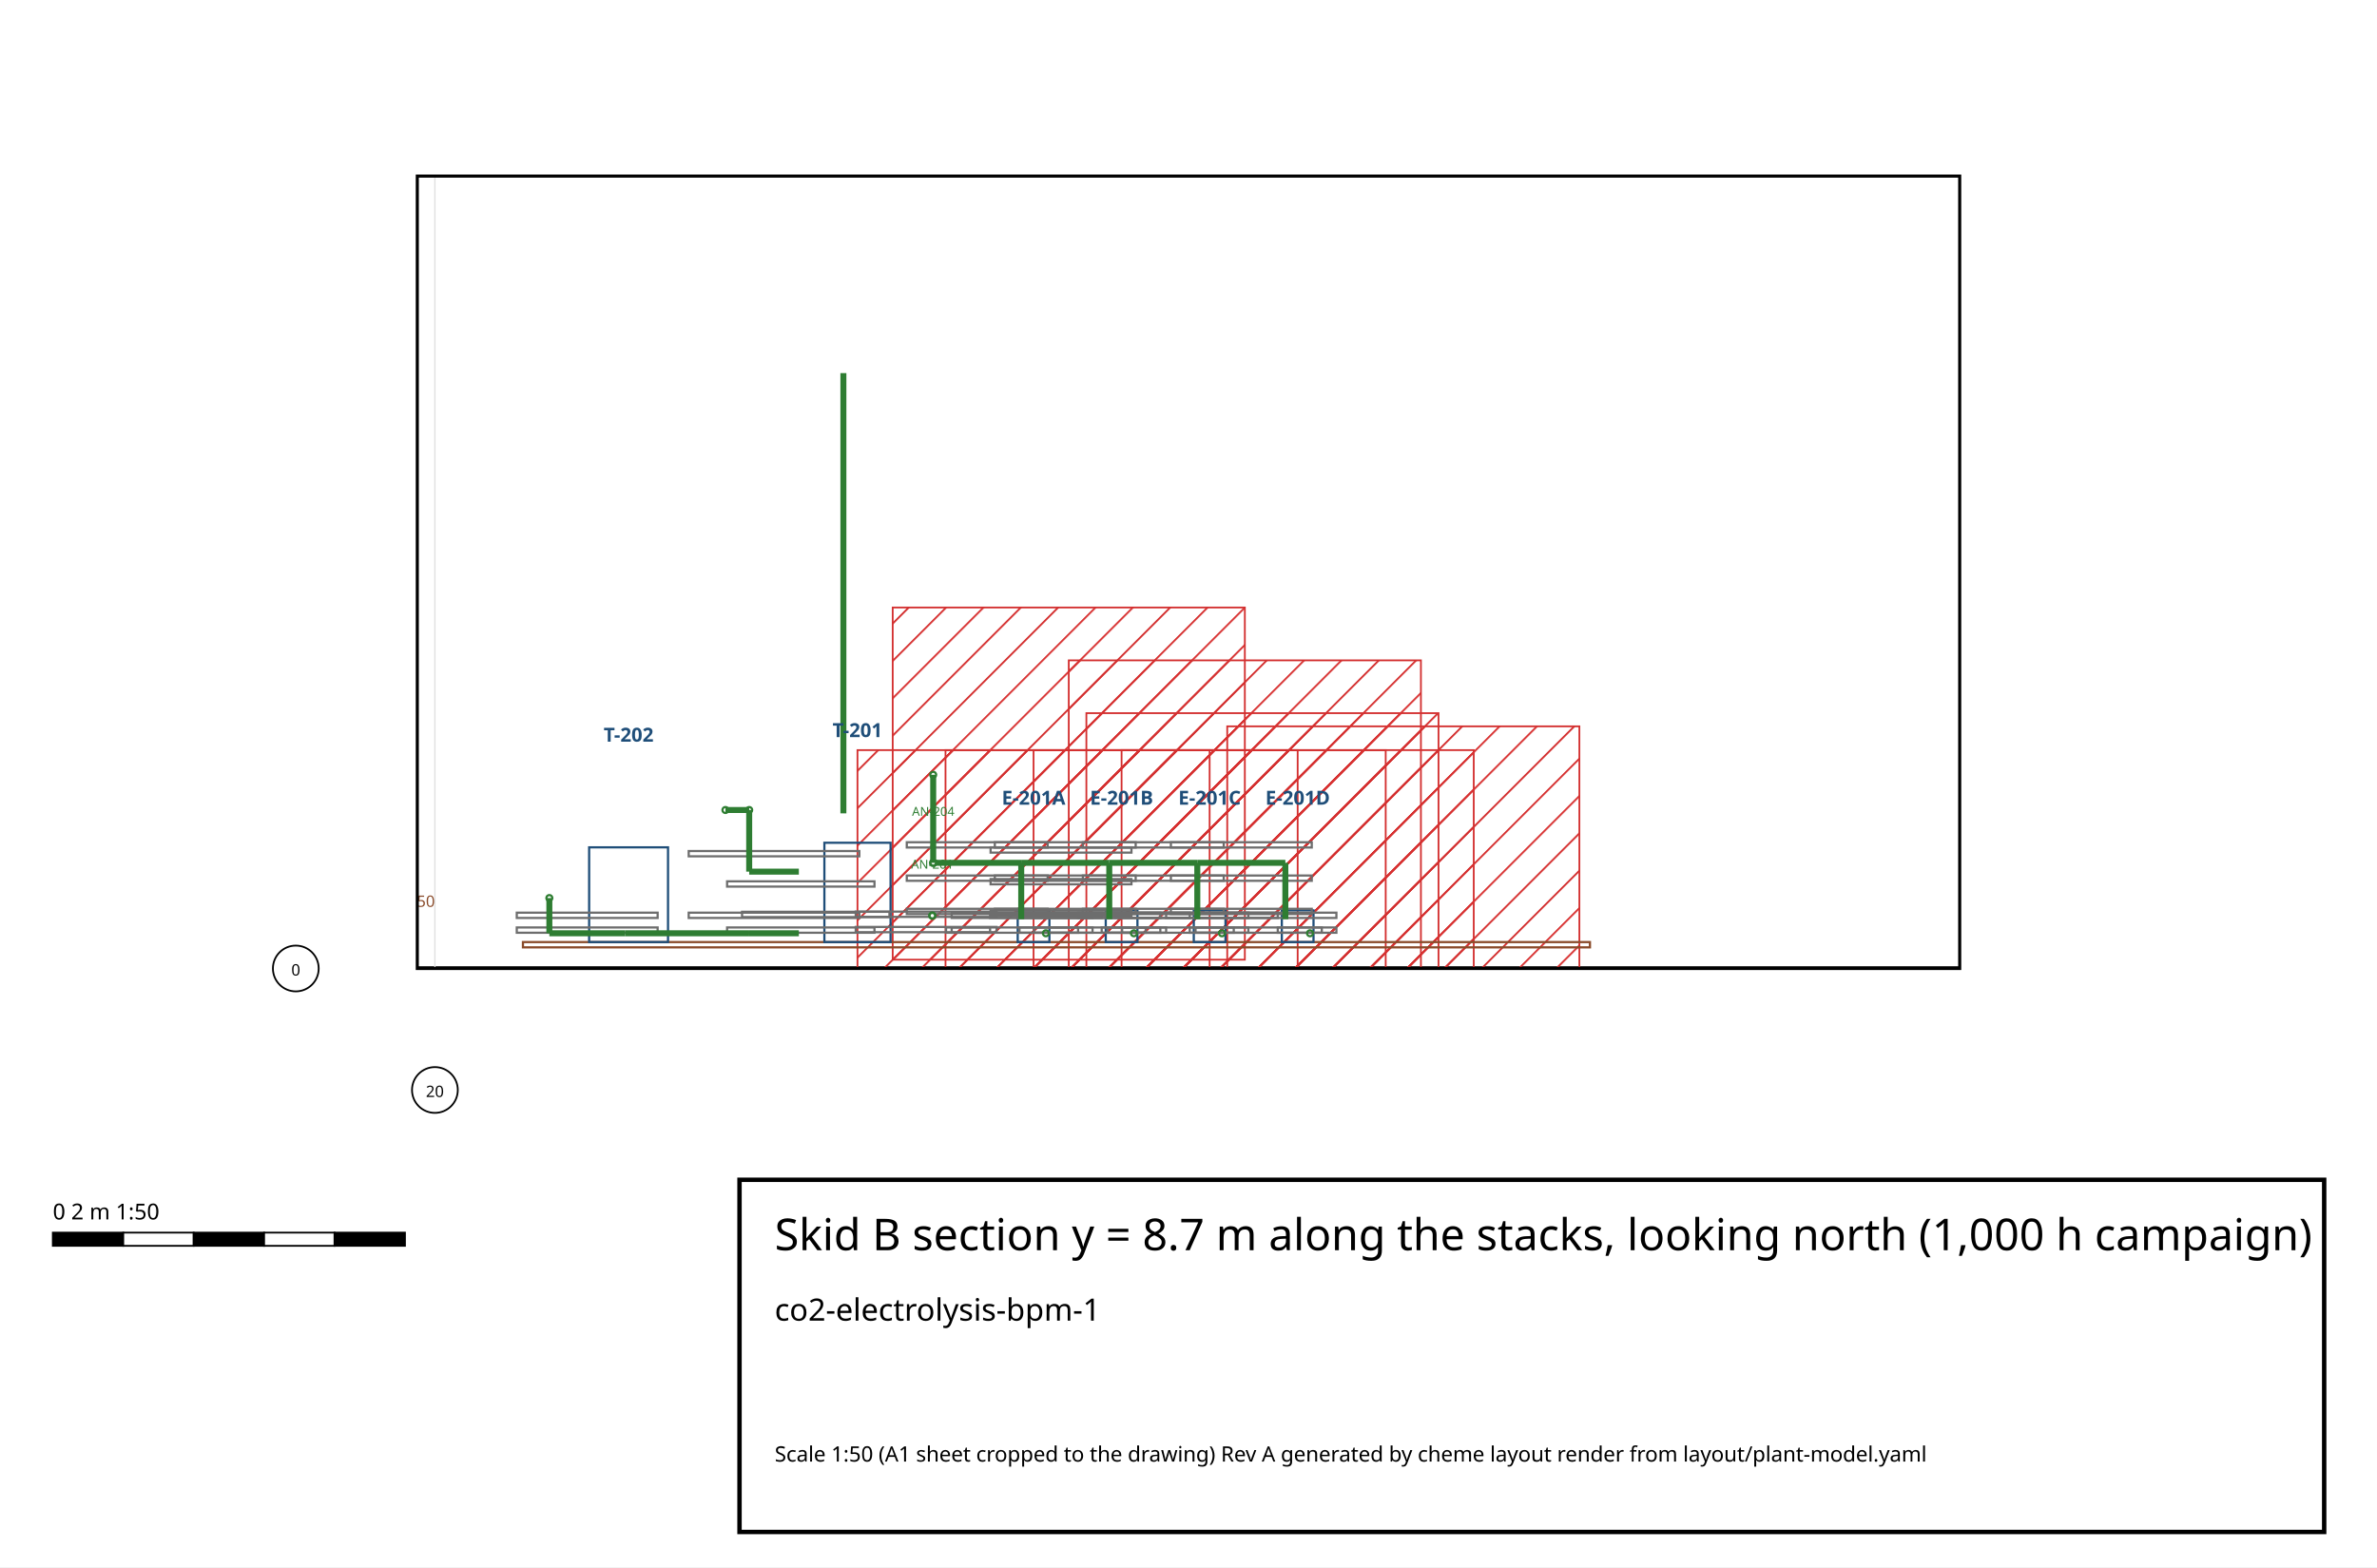
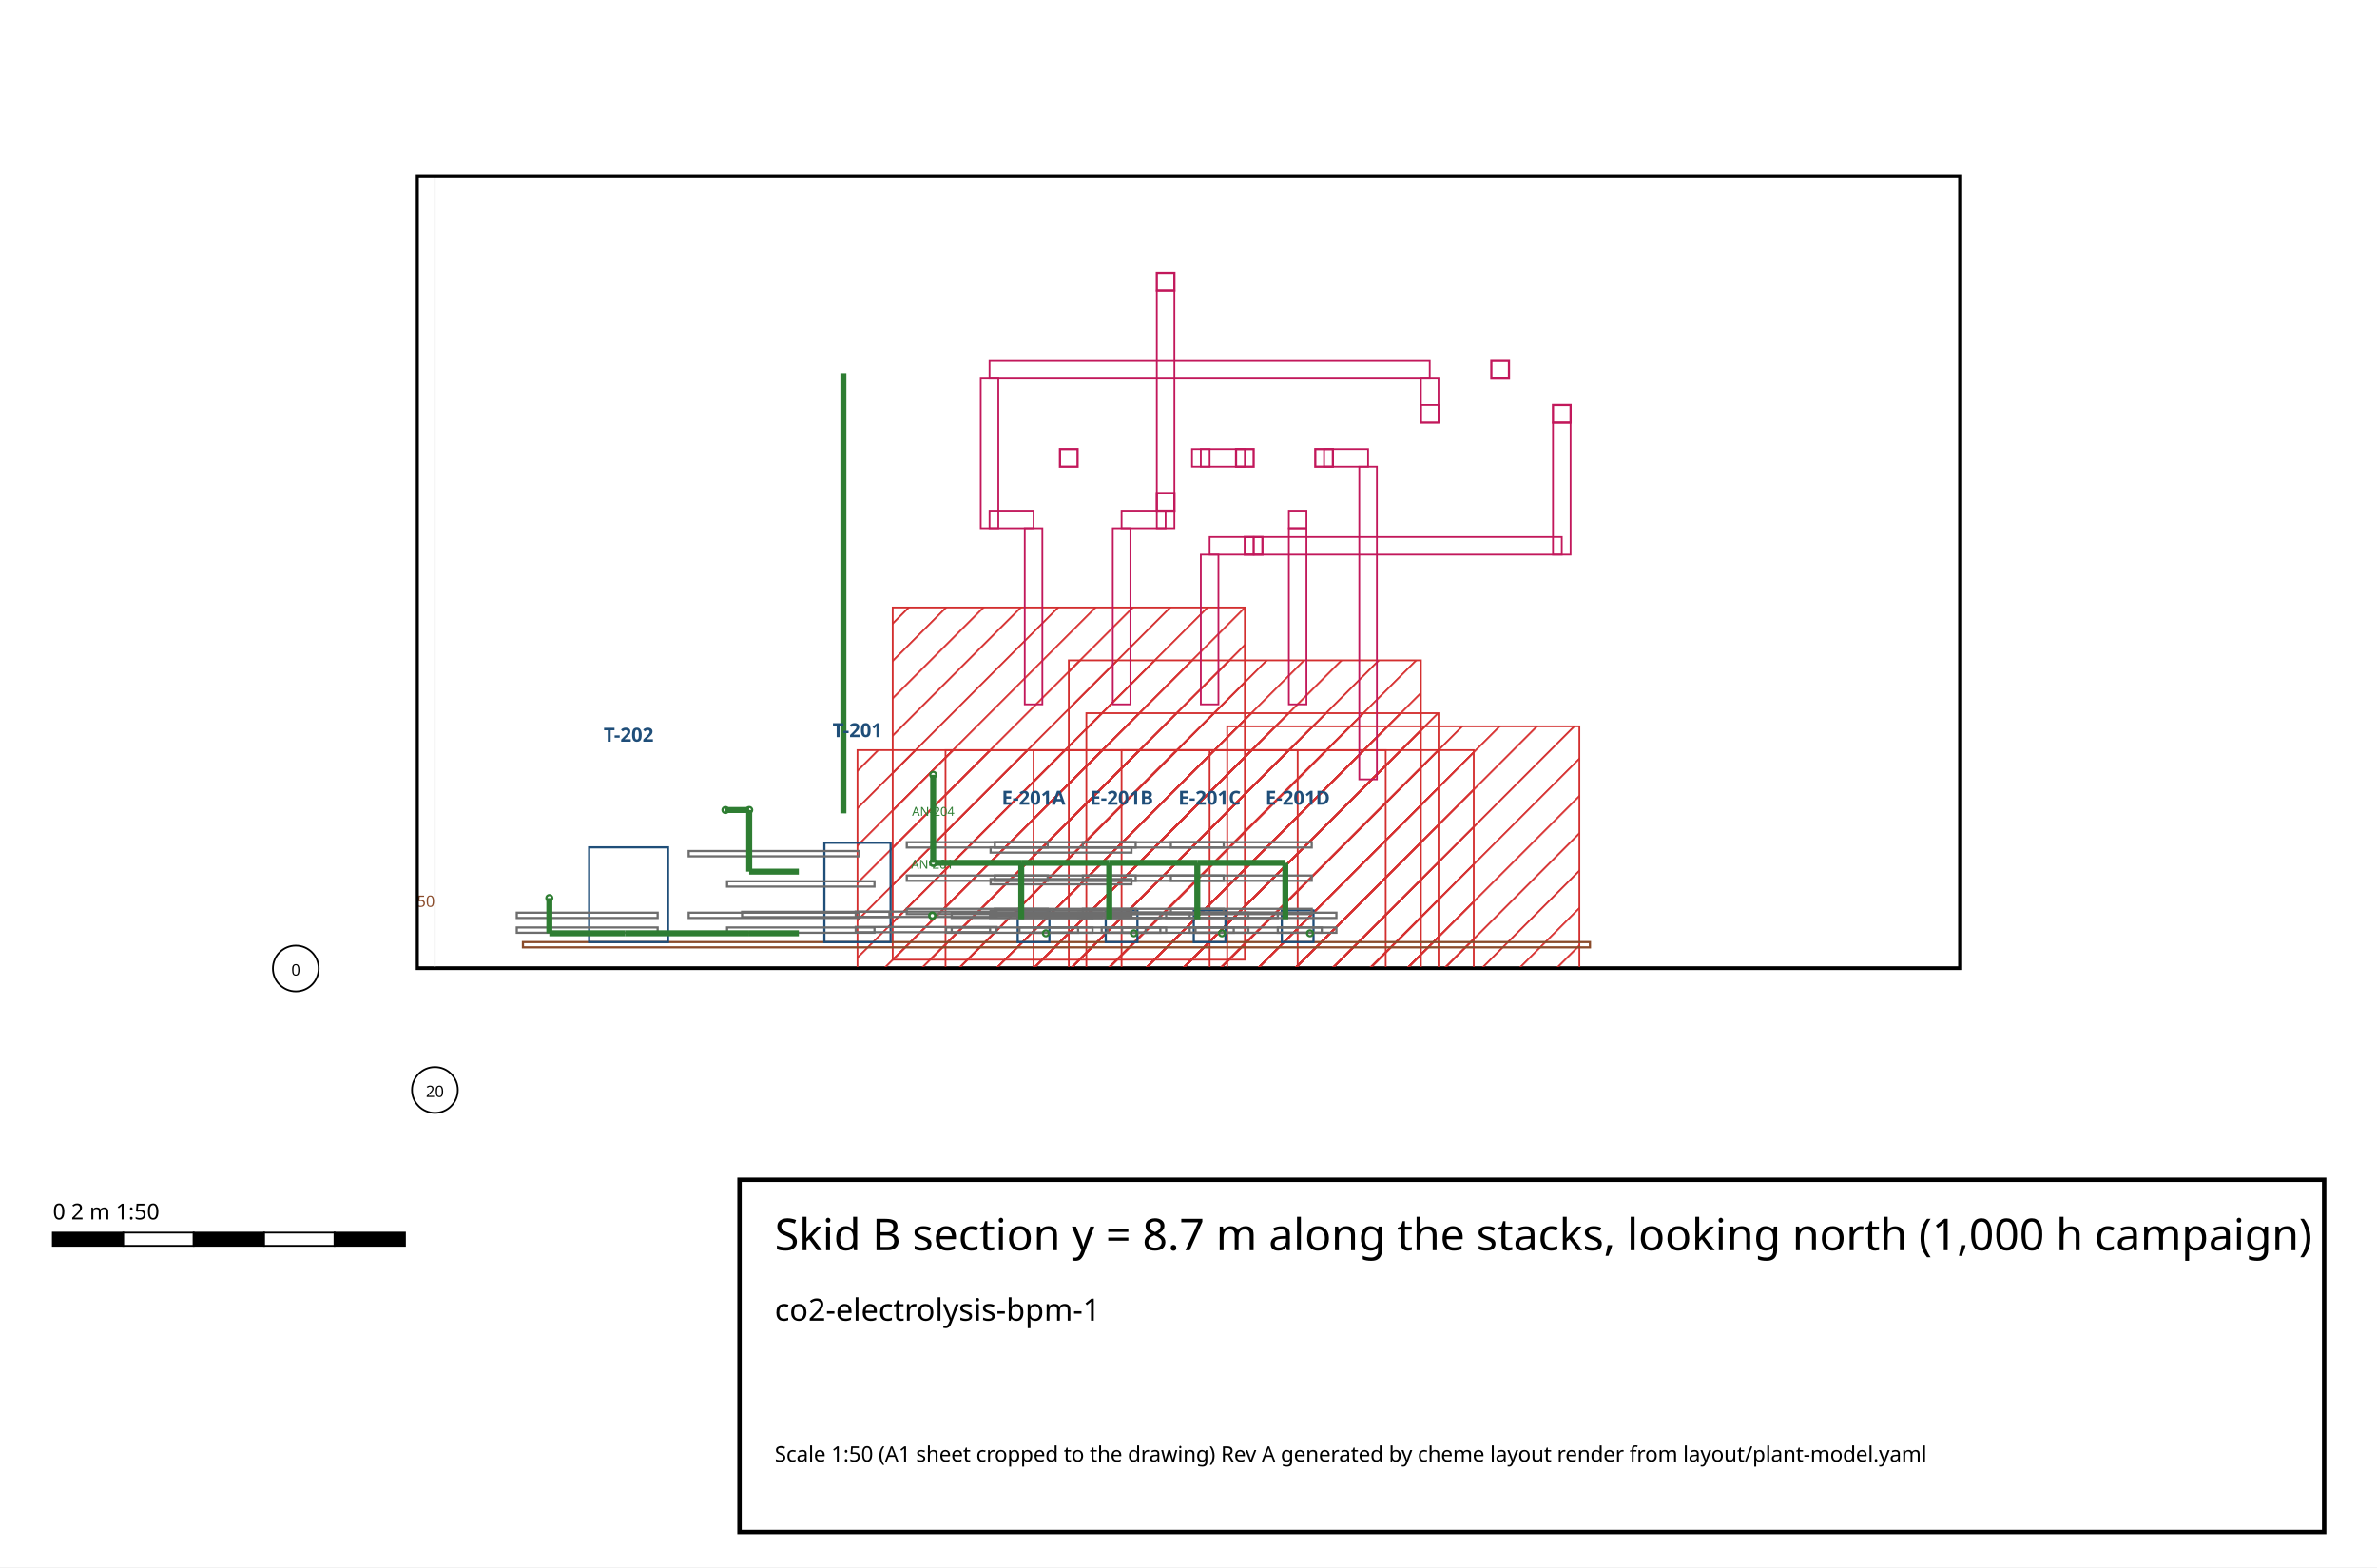
<svg xmlns="http://www.w3.org/2000/svg" width="270.00" height="178.00" viewBox="285.50 217.00 270.00 178.00">
  <defs>
    <pattern id="hatch-hazardous" width="3" height="3" patternUnits="userSpaceOnUse" patternTransform="rotate(45)">
      <line x1="0" y1="0" x2="0" y2="3" stroke="#d32f2f" stroke-width="0.4" />
    </pattern>
    <pattern id="hatch-oxygen_enriched" width="3" height="3" patternUnits="userSpaceOnUse" patternTransform="rotate(45)">
      <line x1="0" y1="0" x2="0" y2="3" stroke="#1976d2" stroke-width="0.4" />
    </pattern>
    <pattern id="hatch-oxygen_deficient" width="3" height="3" patternUnits="userSpaceOnUse" patternTransform="rotate(45)">
      <line x1="0" y1="0" x2="0" y2="3" stroke="#7b1fa2" stroke-width="0.4" />
    </pattern>
    <pattern id="hatch-keep_clear" width="3" height="3" patternUnits="userSpaceOnUse" patternTransform="rotate(45)">
      <line x1="0" y1="0" x2="0" y2="3" stroke="#ef6c00" stroke-width="0.4" />
    </pattern>
    <pattern id="hatch-laydown" width="3" height="3" patternUnits="userSpaceOnUse" patternTransform="rotate(45)">
      <line x1="0" y1="0" x2="0" y2="3" stroke="#8d6e63" stroke-width="0.4" />
    </pattern>
    <pattern id="hatch-maintenance" width="3" height="3" patternUnits="userSpaceOnUse" patternTransform="rotate(45)">
      <line x1="0" y1="0" x2="0" y2="3" stroke="#f9a825" stroke-width="0.4" />
    </pattern>
    <pattern id="hatch-escape" width="3" height="3" patternUnits="userSpaceOnUse" patternTransform="rotate(45)">
      <line x1="0" y1="0" x2="0" y2="3" stroke="#2e7d32" stroke-width="0.4" />
    </pattern>
    <clipPath id="area">
      <rect x="332.90" y="237.00" width="175.20" height="90.00" />
    </clipPath>
  </defs>
  <rect x="285.50" y="217.00" width="270.00" height="178.00" fill="#ffffff" />
  <g id="drawing" clip-path="url(#area)">
    <g id="grid">
      <polyline points="332.90,327.00 508.10,327.00" fill="none" stroke="#000" stroke-width="0.50" stroke-linecap="butt" id="grade" />
      <line x1="334.90" y1="327.00" x2="334.90" y2="237.00" stroke="#e0e0e0" stroke-width="0.15" />
      <line x1="332.90" y1="327.00" x2="508.10" y2="327.00" stroke="#e0e0e0" stroke-width="0.15" />
    </g>
    <g id="areas" />
    <g id="zones">
      <polygon points="82.90,342.20 122.90,342.20 122.90,302.20 82.90,302.20" fill="url(#hatch-hazardous)" stroke="#d32f2f" stroke-width="0.2" id="zone-Z-HAZ-A-0" />
      <polygon points="92.90,342.20 132.90,342.20 132.90,302.20 92.90,302.20" fill="url(#hatch-hazardous)" stroke="#d32f2f" stroke-width="0.2" id="zone-Z-HAZ-A-1" />
      <polygon points="102.90,342.20 142.90,342.20 142.90,302.20 102.90,302.20" fill="url(#hatch-hazardous)" stroke="#d32f2f" stroke-width="0.2" id="zone-Z-HAZ-A-2" />
      <polygon points="112.90,342.20 152.90,342.20 152.90,302.20 112.90,302.20" fill="url(#hatch-hazardous)" stroke="#d32f2f" stroke-width="0.2" id="zone-Z-HAZ-A-3" />
      <polygon points="108.90,338.00 148.90,338.00 148.90,298.00 108.90,298.00" fill="url(#hatch-hazardous)" stroke="#d32f2f" stroke-width="0.2" id="zone-Z-HAZ-A-4" />
      <polygon points="124.90,339.50 164.90,339.50 164.90,299.50 124.90,299.50" fill="url(#hatch-hazardous)" stroke="#d32f2f" stroke-width="0.2" id="zone-Z-HAZ-A-5" />
      <polygon points="86.90,326.00 126.90,326.00 126.90,286.00 86.90,286.00" fill="url(#hatch-hazardous)" stroke="#d32f2f" stroke-width="0.2" id="zone-Z-HAZ-A-6" />
      <polygon points="106.90,332.00 146.90,332.00 146.90,292.00 106.90,292.00" fill="url(#hatch-hazardous)" stroke="#d32f2f" stroke-width="0.2" id="zone-Z-HAZ-A-7" />
      <polygon points="382.90,342.20 422.90,342.20 422.90,302.20 382.90,302.20" fill="url(#hatch-hazardous)" stroke="#d32f2f" stroke-width="0.2" id="zone-Z-HAZ-B-0" />
      <polygon points="392.90,342.20 432.90,342.20 432.90,302.20 392.90,302.20" fill="url(#hatch-hazardous)" stroke="#d32f2f" stroke-width="0.2" id="zone-Z-HAZ-B-1" />
      <polygon points="402.90,342.20 442.90,342.20 442.90,302.20 402.90,302.20" fill="url(#hatch-hazardous)" stroke="#d32f2f" stroke-width="0.2" id="zone-Z-HAZ-B-2" />
      <polygon points="412.90,342.20 452.90,342.20 452.90,302.20 412.90,302.20" fill="url(#hatch-hazardous)" stroke="#d32f2f" stroke-width="0.2" id="zone-Z-HAZ-B-3" />
      <polygon points="408.90,338.00 448.90,338.00 448.90,298.00 408.90,298.00" fill="url(#hatch-hazardous)" stroke="#d32f2f" stroke-width="0.2" id="zone-Z-HAZ-B-4" />
      <polygon points="424.90,339.50 464.90,339.50 464.90,299.50 424.90,299.50" fill="url(#hatch-hazardous)" stroke="#d32f2f" stroke-width="0.2" id="zone-Z-HAZ-B-5" />
      <polygon points="386.90,326.00 426.90,326.00 426.90,286.00 386.90,286.00" fill="url(#hatch-hazardous)" stroke="#d32f2f" stroke-width="0.2" id="zone-Z-HAZ-B-6" />
      <polygon points="406.90,332.00 446.90,332.00 446.90,292.00 406.90,292.00" fill="url(#hatch-hazardous)" stroke="#d32f2f" stroke-width="0.2" id="zone-Z-HAZ-B-7" />
      <polygon points="-21.10,327.00 40.90,327.00 40.90,321.00 -21.10,321.00" fill="url(#hatch-laydown)" stroke="#8d6e63" stroke-width="0.2" id="zone-LD-A1-0" />
    </g>
    <g id="roads" />
    <g id="buildings" />
    <g id="racks" />
    <g id="structures">
      <polyline points="44.90,325.40 44.90,325.40" fill="none" stroke="#8a4b2a" stroke-width="2.80" stroke-linecap="butt" />
      <polyline points="166.10,325.40 166.10,325.40" fill="none" stroke="#8a4b2a" stroke-width="2.80" stroke-linecap="butt" />
      <polygon points="44.90,324.60 166.10,324.60 166.10,324.00 44.90,324.00" fill="none" stroke="#8a4b2a" stroke-width="0.25" />
      <polyline points="166.10,302.00 166.10,302.00" fill="none" stroke="#8a4b2a" stroke-width="1.00" stroke-linecap="butt" />
      <polyline points="44.90,302.00 44.90,302.00" fill="none" stroke="#8a4b2a" stroke-width="1.00" stroke-linecap="butt" />
      <polygon points="166.10,327.60 202.10,327.60 202.10,327.00 166.10,327.00" fill="none" stroke="#8a4b2a" stroke-width="0.25" />
      <polyline points="344.90,325.40 344.90,325.40" fill="none" stroke="#8a4b2a" stroke-width="2.80" stroke-linecap="butt" />
      <polyline points="466.10,325.40 466.10,325.40" fill="none" stroke="#8a4b2a" stroke-width="2.80" stroke-linecap="butt" />
      <polygon points="344.90,324.60 466.10,324.60 466.10,324.00 344.90,324.00" fill="none" stroke="#8a4b2a" stroke-width="0.25" />
      <polyline points="466.10,302.00 466.10,302.00" fill="none" stroke="#8a4b2a" stroke-width="1.00" stroke-linecap="butt" />
      <polyline points="344.90,302.00 344.90,302.00" fill="none" stroke="#8a4b2a" stroke-width="1.00" stroke-linecap="butt" />
      <polygon points="466.10,327.60 502.10,327.60 502.10,327.00 466.10,327.00" fill="none" stroke="#8a4b2a" stroke-width="0.25" />
    </g>
    <g id="equipment">
      <g id="equipment-T-101">
        <polygon points="59.16,324.00 80.64,324.00 80.64,291.78 59.16,291.78" fill="none" stroke="#1f4e79" stroke-width="0.25" />
        <polygon points="53.18,324.00 53.98,324.00 53.98,269.78 53.18,269.78" fill="none" stroke="#1f4e79" stroke-width="0.25" />
      </g>
      <g id="equipment-E-101A">
        <polygon points="101.10,324.00 104.70,324.00 104.70,320.40 101.10,320.40" fill="none" stroke="#1f4e79" stroke-width="0.25" />
      </g>
      <g id="equipment-E-101B">
        <polygon points="111.10,324.00 114.70,324.00 114.70,320.40 111.10,320.40" fill="none" stroke="#1f4e79" stroke-width="0.25" />
      </g>
      <g id="equipment-E-101C">
        <polygon points="121.10,324.00 124.70,324.00 124.70,320.40 121.10,320.40" fill="none" stroke="#1f4e79" stroke-width="0.25" />
      </g>
      <g id="equipment-E-101D">
        <polygon points="131.10,324.00 134.70,324.00 134.70,320.40 131.10,320.40" fill="none" stroke="#1f4e79" stroke-width="0.25" />
      </g>
      <g id="equipment-T-201">
        <polygon points="379.14,324.00 386.66,324.00 386.66,312.72 379.14,312.72" fill="none" stroke="#1f4e79" stroke-width="0.25" />
      </g>
      <g id="equipment-T-202">
        <polygon points="352.42,324.00 361.38,324.00 361.38,313.24 352.42,313.24" fill="none" stroke="#1f4e79" stroke-width="0.25" />
      </g>
      <g id="equipment-E-201A">
        <polygon points="401.10,324.00 404.70,324.00 404.70,320.40 401.10,320.40" fill="none" stroke="#1f4e79" stroke-width="0.25" />
      </g>
      <g id="equipment-E-201B">
        <polygon points="411.10,324.00 414.70,324.00 414.70,320.40 411.10,320.40" fill="none" stroke="#1f4e79" stroke-width="0.25" />
      </g>
      <g id="equipment-E-201C">
        <polygon points="421.10,324.00 424.70,324.00 424.70,320.40 421.10,320.40" fill="none" stroke="#1f4e79" stroke-width="0.25" />
      </g>
      <g id="equipment-E-201D">
        <polygon points="431.10,324.00 434.70,324.00 434.70,320.40 431.10,320.40" fill="none" stroke="#1f4e79" stroke-width="0.25" />
      </g>
    </g>
    <g id="platforms">
      <polygon points="79.68,319.04 95.68,319.04 95.68,318.44 79.68,318.44" fill="none" stroke="#6d6d6d" stroke-width="0.25" />
      <polygon points="79.68,321.82 95.68,321.82 95.68,321.22 79.68,321.22" fill="none" stroke="#6d6d6d" stroke-width="0.25" />
      <polygon points="79.68,321.82 95.68,321.82 95.68,321.22 79.68,321.22" fill="none" stroke="#6d6d6d" stroke-width="0.25" />
      <polygon points="98.02,321.02 114.02,321.02 114.02,320.42 98.02,320.42" fill="none" stroke="#6d6d6d" stroke-width="0.25" />
      <polygon points="98.02,317.44 114.02,317.44 114.02,316.84 98.02,316.84" fill="none" stroke="#6d6d6d" stroke-width="0.25" />
      <polygon points="98.02,313.84 114.02,313.84 114.02,313.24 98.02,313.24" fill="none" stroke="#6d6d6d" stroke-width="0.25" />
      <polygon points="97.96,321.26 110.64,321.26 110.64,320.66 97.96,320.66" fill="none" stroke="#6d6d6d" stroke-width="0.25" />
      <polygon points="110.64,322.94 115.64,322.94 115.64,322.34 110.64,322.34" fill="none" stroke="#6d6d6d" stroke-width="0.25" />
      <polygon points="92.96,322.94 97.96,322.94 97.96,322.34 92.96,322.34" fill="none" stroke="#6d6d6d" stroke-width="0.25" />
      <polygon points="107.96,321.26 120.64,321.26 120.64,320.66 107.96,320.66" fill="none" stroke="#6d6d6d" stroke-width="0.25" />
      <polygon points="120.64,322.94 125.64,322.94 125.64,322.34 120.64,322.34" fill="none" stroke="#6d6d6d" stroke-width="0.25" />
      <polygon points="102.96,322.94 107.96,322.94 107.96,322.34 102.96,322.34" fill="none" stroke="#6d6d6d" stroke-width="0.25" />
      <polygon points="117.96,321.26 130.64,321.26 130.64,320.66 117.96,320.66" fill="none" stroke="#6d6d6d" stroke-width="0.25" />
      <polygon points="130.64,322.94 135.64,322.94 135.64,322.34 130.64,322.34" fill="none" stroke="#6d6d6d" stroke-width="0.25" />
      <polygon points="112.96,322.94 117.96,322.94 117.96,322.34 112.96,322.34" fill="none" stroke="#6d6d6d" stroke-width="0.25" />
      <polygon points="93.60,321.26 109.60,321.26 109.60,320.66 93.60,320.66" fill="none" stroke="#6d6d6d" stroke-width="0.25" />
      <polygon points="93.60,322.94 109.60,322.94 109.60,322.34 93.60,322.34" fill="none" stroke="#6d6d6d" stroke-width="0.25" />
      <polygon points="101.30,321.26 117.30,321.26 117.30,320.66 101.30,320.66" fill="none" stroke="#6d6d6d" stroke-width="0.25" />
      <polygon points="101.30,322.94 117.30,322.94 117.30,322.34 101.30,322.34" fill="none" stroke="#6d6d6d" stroke-width="0.25" />
      <polygon points="111.30,321.26 127.30,321.26 127.30,320.66 111.30,320.66" fill="none" stroke="#6d6d6d" stroke-width="0.25" />
      <polygon points="111.30,322.94 127.30,322.94 127.30,322.34 111.30,322.34" fill="none" stroke="#6d6d6d" stroke-width="0.25" />
      <polygon points="121.30,321.26 137.30,321.26 137.30,320.66 121.30,320.66" fill="none" stroke="#6d6d6d" stroke-width="0.25" />
      <polygon points="121.30,322.94 137.30,322.94 137.30,322.34 121.30,322.34" fill="none" stroke="#6d6d6d" stroke-width="0.25" />
      <polygon points="118.50,313.26 134.50,313.26 134.50,312.66 118.50,312.66" fill="none" stroke="#6d6d6d" stroke-width="0.25" />
      <polygon points="118.50,320.82 134.50,320.82 134.50,320.22 118.50,320.22" fill="none" stroke="#6d6d6d" stroke-width="0.25" />
      <polygon points="118.50,317.04 134.50,317.04 134.50,316.44 118.50,316.44" fill="none" stroke="#6d6d6d" stroke-width="0.25" />
      <polygon points="108.50,313.26 124.50,313.26 124.50,312.66 108.50,312.66" fill="none" stroke="#6d6d6d" stroke-width="0.25" />
      <polygon points="108.50,320.82 124.50,320.82 124.50,320.22 108.50,320.22" fill="none" stroke="#6d6d6d" stroke-width="0.25" />
      <polygon points="108.50,317.04 124.50,317.04 124.50,316.44 108.50,316.44" fill="none" stroke="#6d6d6d" stroke-width="0.25" />
      <polygon points="98.50,313.26 114.50,313.26 114.50,312.66 98.50,312.66" fill="none" stroke="#6d6d6d" stroke-width="0.25" />
      <polygon points="98.50,320.82 114.50,320.82 114.50,320.22 98.50,320.22" fill="none" stroke="#6d6d6d" stroke-width="0.25" />
      <polygon points="98.50,317.04 114.50,317.04 114.50,316.44 98.50,316.44" fill="none" stroke="#6d6d6d" stroke-width="0.25" />
      <polygon points="89.70,313.26 105.70,313.26 105.70,312.66 89.70,312.66" fill="none" stroke="#6d6d6d" stroke-width="0.25" />
      <polygon points="89.70,320.82 105.70,320.82 105.70,320.22 89.70,320.22" fill="none" stroke="#6d6d6d" stroke-width="0.25" />
      <polygon points="89.70,317.04 105.70,317.04 105.70,316.44 89.70,316.44" fill="none" stroke="#6d6d6d" stroke-width="0.25" />
      <polygon points="45.73,319.04 66.11,319.04 66.11,318.44 45.73,318.44" fill="none" stroke="#6d6d6d" stroke-width="0.25" />
      <polygon points="42.85,321.82 58.83,321.82 58.83,321.22 42.85,321.22" fill="none" stroke="#6d6d6d" stroke-width="0.25" />
      <polygon points="382.70,321.14 398.70,321.14 398.70,320.54 382.70,320.54" fill="none" stroke="#6d6d6d" stroke-width="0.25" />
      <polygon points="382.70,322.88 398.70,322.88 398.70,322.28 382.70,322.28" fill="none" stroke="#6d6d6d" stroke-width="0.25" />
      <polygon points="398.02,321.02 414.02,321.02 414.02,320.42 398.02,320.42" fill="none" stroke="#6d6d6d" stroke-width="0.25" />
      <polygon points="398.02,317.44 414.02,317.44 414.02,316.84 398.02,316.84" fill="none" stroke="#6d6d6d" stroke-width="0.25" />
      <polygon points="398.02,313.84 414.02,313.84 414.02,313.24 398.02,313.24" fill="none" stroke="#6d6d6d" stroke-width="0.25" />
      <polygon points="397.96,321.26 410.64,321.26 410.64,320.66 397.96,320.66" fill="none" stroke="#6d6d6d" stroke-width="0.25" />
      <polygon points="410.64,322.94 415.64,322.94 415.64,322.34 410.64,322.34" fill="none" stroke="#6d6d6d" stroke-width="0.25" />
      <polygon points="392.96,322.94 397.96,322.94 397.96,322.34 392.96,322.34" fill="none" stroke="#6d6d6d" stroke-width="0.25" />
      <polygon points="407.96,321.26 420.64,321.26 420.64,320.66 407.96,320.66" fill="none" stroke="#6d6d6d" stroke-width="0.25" />
      <polygon points="420.64,322.94 425.64,322.94 425.64,322.34 420.64,322.34" fill="none" stroke="#6d6d6d" stroke-width="0.25" />
      <polygon points="402.96,322.94 407.96,322.94 407.96,322.34 402.96,322.34" fill="none" stroke="#6d6d6d" stroke-width="0.25" />
      <polygon points="417.96,321.26 430.64,321.26 430.64,320.66 417.96,320.66" fill="none" stroke="#6d6d6d" stroke-width="0.25" />
      <polygon points="430.64,322.94 435.64,322.94 435.64,322.34 430.64,322.34" fill="none" stroke="#6d6d6d" stroke-width="0.25" />
      <polygon points="412.96,322.94 417.96,322.94 417.96,322.34 412.96,322.34" fill="none" stroke="#6d6d6d" stroke-width="0.25" />
      <polygon points="393.60,321.26 409.60,321.26 409.60,320.66 393.60,320.66" fill="none" stroke="#6d6d6d" stroke-width="0.25" />
      <polygon points="393.60,322.94 409.60,322.94 409.60,322.34 393.60,322.34" fill="none" stroke="#6d6d6d" stroke-width="0.25" />
      <polygon points="401.30,321.26 417.30,321.26 417.30,320.66 401.30,320.66" fill="none" stroke="#6d6d6d" stroke-width="0.25" />
      <polygon points="401.30,322.94 417.30,322.94 417.30,322.34 401.30,322.34" fill="none" stroke="#6d6d6d" stroke-width="0.25" />
      <polygon points="411.30,321.26 427.30,321.26 427.30,320.66 411.30,320.66" fill="none" stroke="#6d6d6d" stroke-width="0.25" />
      <polygon points="411.30,322.94 427.30,322.94 427.30,322.34 411.30,322.34" fill="none" stroke="#6d6d6d" stroke-width="0.25" />
      <polygon points="421.30,321.26 437.30,321.26 437.30,320.66 421.30,320.66" fill="none" stroke="#6d6d6d" stroke-width="0.25" />
      <polygon points="421.30,322.94 437.30,322.94 437.30,322.34 421.30,322.34" fill="none" stroke="#6d6d6d" stroke-width="0.25" />
      <polygon points="418.50,313.26 434.50,313.26 434.50,312.66 418.50,312.66" fill="none" stroke="#6d6d6d" stroke-width="0.25" />
      <polygon points="418.50,320.82 434.50,320.82 434.50,320.22 418.50,320.22" fill="none" stroke="#6d6d6d" stroke-width="0.25" />
      <polygon points="418.50,317.04 434.50,317.04 434.50,316.44 418.50,316.44" fill="none" stroke="#6d6d6d" stroke-width="0.25" />
      <polygon points="408.50,313.26 424.50,313.26 424.50,312.66 408.50,312.66" fill="none" stroke="#6d6d6d" stroke-width="0.25" />
      <polygon points="408.50,320.82 424.50,320.82 424.50,320.22 408.50,320.22" fill="none" stroke="#6d6d6d" stroke-width="0.25" />
      <polygon points="408.50,317.04 424.50,317.04 424.50,316.44 408.50,316.44" fill="none" stroke="#6d6d6d" stroke-width="0.25" />
      <polygon points="398.50,313.26 414.50,313.26 414.50,312.66 398.50,312.66" fill="none" stroke="#6d6d6d" stroke-width="0.25" />
      <polygon points="398.50,320.82 414.50,320.82 414.50,320.22 398.50,320.22" fill="none" stroke="#6d6d6d" stroke-width="0.25" />
      <polygon points="398.50,317.04 414.50,317.04 414.50,316.44 398.50,316.44" fill="none" stroke="#6d6d6d" stroke-width="0.25" />
      <polygon points="388.50,313.26 404.50,313.26 404.50,312.66 388.50,312.66" fill="none" stroke="#6d6d6d" stroke-width="0.25" />
      <polygon points="388.50,320.82 404.50,320.82 404.50,320.22 388.50,320.22" fill="none" stroke="#6d6d6d" stroke-width="0.25" />
      <polygon points="388.50,317.04 404.50,317.04 404.50,316.44 388.50,316.44" fill="none" stroke="#6d6d6d" stroke-width="0.25" />
      <polygon points="363.73,314.26 383.11,314.26 383.11,313.66 363.73,313.66" fill="none" stroke="#6d6d6d" stroke-width="0.25" />
      <polygon points="369.79,321.16 386.53,321.16 386.53,320.56 369.79,320.56" fill="none" stroke="#6d6d6d" stroke-width="0.25" />
      <polygon points="368.09,317.70 384.83,317.70 384.83,317.10 368.09,317.10" fill="none" stroke="#6d6d6d" stroke-width="0.25" />
      <polygon points="363.73,321.26 383.11,321.26 383.11,320.66 363.73,320.66" fill="none" stroke="#6d6d6d" stroke-width="0.25" />
      <polygon points="368.09,322.94 384.83,322.94 384.83,322.34 368.09,322.34" fill="none" stroke="#6d6d6d" stroke-width="0.25" />
      <polygon points="344.20,321.26 360.20,321.26 360.20,320.66 344.20,320.66" fill="none" stroke="#6d6d6d" stroke-width="0.25" />
      <polygon points="344.20,322.94 360.20,322.94 360.20,322.34 344.20,322.34" fill="none" stroke="#6d6d6d" stroke-width="0.25" />
    </g>
    <g id="pipes">
      <g id="pipe-P-01/Line_AN101_S1" data-line="AN-101">
        <polyline points="83.98,320.78 91.40,320.78" fill="none" stroke="#2e7d32" stroke-width="0.68" stroke-linecap="butt" />
        <polyline points="91.40,320.78 91.40,321.00" fill="none" stroke="#2e7d32" stroke-width="0.68" stroke-linecap="butt" />
        <circle cx="91.40" cy="321.00" r="0.34" fill="#fff" stroke="#2e7d32" stroke-width="0.3" />
      </g>
      <g id="pipe-P-01/Line_AN103A_S1" data-line="AN-103A">
        <circle cx="104.30" cy="323.00" r="0.34" fill="none" stroke="#2e7d32" stroke-width="0.25" />
      </g>
      <g id="pipe-P-01/Line_AN103B_S1" data-line="AN-103B">
        <circle cx="114.30" cy="323.00" r="0.34" fill="none" stroke="#2e7d32" stroke-width="0.25" />
      </g>
      <g id="pipe-P-01/Line_AN103C_S1" data-line="AN-103C">
        <circle cx="124.30" cy="323.00" r="0.34" fill="none" stroke="#2e7d32" stroke-width="0.25" />
      </g>
      <g id="pipe-P-01/Line_AN103_S4" data-line="AN-103">
        <circle cx="134.30" cy="323.00" r="0.34" fill="none" stroke="#2e7d32" stroke-width="0.25" />
      </g>
      <g id="pipe-P-01/Line_AN104A_S1" data-line="AN-104A">
        <polyline points="101.50,321.40 101.50,315.00" fill="none" stroke="#2e7d32" stroke-width="0.68" stroke-linecap="butt" />
      </g>
      <g id="pipe-P-01/Line_AN104B_S1" data-line="AN-104B">
        <polyline points="111.50,321.40 111.50,315.00" fill="none" stroke="#2e7d32" stroke-width="0.68" stroke-linecap="butt" />
      </g>
      <g id="pipe-P-01/Line_AN104C_S1" data-line="AN-104C">
        <polyline points="121.50,321.40 121.50,315.00" fill="none" stroke="#2e7d32" stroke-width="0.68" stroke-linecap="butt" />
      </g>
      <g id="pipe-P-01/Line_AN104_S1" data-line="AN-104">
        <polyline points="131.50,321.40 131.50,315.00" fill="none" stroke="#2e7d32" stroke-width="0.68" stroke-linecap="butt" />
        <polyline points="131.50,315.00 121.50,315.00" fill="none" stroke="#2e7d32" stroke-width="0.68" stroke-linecap="butt" />
      </g>
      <g id="pipe-P-01/Line_AN104_S2" data-line="AN-104">
        <polyline points="121.50,315.00 111.50,315.00" fill="none" stroke="#2e7d32" stroke-width="0.68" stroke-linecap="butt" />
      </g>
      <g id="pipe-P-01/Line_AN104_S3" data-line="AN-104">
        <polyline points="111.50,315.00 101.50,315.00" fill="none" stroke="#2e7d32" stroke-width="0.68" stroke-linecap="butt" />
      </g>
      <g id="pipe-P-01/Line_AN104_S4" data-line="AN-104">
        <polyline points="101.50,315.00 93.90,315.00" fill="none" stroke="#2e7d32" stroke-width="0.68" stroke-linecap="butt" />
        <polyline points="93.90,315.00 93.90,285.00" fill="none" stroke="#2e7d32" stroke-width="0.68" stroke-linecap="butt" />
        <polyline points="93.90,285.00 72.66,285.00" fill="none" stroke="#2e7d32" stroke-width="0.68" stroke-linecap="butt" />
        <polyline points="72.66,285.00 72.66,282.44" fill="none" stroke="#2e7d32" stroke-width="0.68" stroke-linecap="butt" />
        <circle cx="72.66" cy="282.44" r="0.34" fill="#fff" stroke="#2e7d32" stroke-width="0.3" />
        <polyline points="72.66,282.44 72.66,288.44" fill="none" stroke="#2e7d32" stroke-width="0.68" stroke-linecap="butt" />
      </g>
      <g id="pipe-P-01/Line_KOH101_S1" data-line="KOH-101">
        <circle cx="57.90" cy="309.00" r="0.34" fill="none" stroke="#2e7d32" stroke-width="0.25" />
        <polyline points="57.90,309.00 53.46,309.00" fill="none" stroke="#2e7d32" stroke-width="0.68" stroke-linecap="butt" />
        <circle cx="53.46" cy="309.00" r="0.34" fill="none" stroke="#2e7d32" stroke-width="0.25" />
      </g>
      <g id="pipe-P-01/Line_O2V101_S1" data-line="O2V-101">
        <polyline points="67.14,288.44 67.14,258.44" fill="none" stroke="#2e7d32" stroke-width="0.68" stroke-linecap="butt" />
      </g>
      <g id="pipe-P-02/Line_AN201_S1" data-line="AN-201">
        <circle cx="391.40" cy="321.00" r="0.34" fill="#fff" stroke="#2e7d32" stroke-width="0.3" />
      </g>
      <g id="pipe-P-02/Line_AN203A_S1" data-line="AN-203A">
        <circle cx="404.30" cy="323.00" r="0.34" fill="none" stroke="#2e7d32" stroke-width="0.25" />
      </g>
      <g id="pipe-P-02/Line_AN203B_S1" data-line="AN-203B">
        <circle cx="414.30" cy="323.00" r="0.34" fill="none" stroke="#2e7d32" stroke-width="0.25" />
      </g>
      <g id="pipe-P-02/Line_AN203C_S1" data-line="AN-203C">
        <circle cx="424.30" cy="323.00" r="0.34" fill="none" stroke="#2e7d32" stroke-width="0.25" />
      </g>
      <g id="pipe-P-02/Line_AN203_S4" data-line="AN-203">
        <circle cx="434.30" cy="323.00" r="0.34" fill="none" stroke="#2e7d32" stroke-width="0.25" />
      </g>
      <g id="pipe-P-02/Line_AN204A_S1" data-line="AN-204A">
        <polyline points="401.50,321.40 401.50,315.00" fill="none" stroke="#2e7d32" stroke-width="0.68" stroke-linecap="butt" />
      </g>
      <g id="pipe-P-02/Line_AN204B_S1" data-line="AN-204B">
        <polyline points="411.50,321.40 411.50,315.00" fill="none" stroke="#2e7d32" stroke-width="0.68" stroke-linecap="butt" />
      </g>
      <g id="pipe-P-02/Line_AN204C_S1" data-line="AN-204C">
        <polyline points="421.50,321.40 421.50,315.00" fill="none" stroke="#2e7d32" stroke-width="0.68" stroke-linecap="butt" />
      </g>
      <g id="pipe-P-02/Line_AN204_S1" data-line="AN-204">
        <polyline points="431.50,321.40 431.50,315.00" fill="none" stroke="#2e7d32" stroke-width="0.68" stroke-linecap="butt" />
        <polyline points="431.50,315.00 421.50,315.00" fill="none" stroke="#2e7d32" stroke-width="0.68" stroke-linecap="butt" />
      </g>
      <g id="pipe-P-02/Line_AN204_S2" data-line="AN-204">
        <polyline points="421.50,315.00 411.50,315.00" fill="none" stroke="#2e7d32" stroke-width="0.68" stroke-linecap="butt" />
      </g>
      <g id="pipe-P-02/Line_AN204_S3" data-line="AN-204">
        <polyline points="411.50,315.00 401.50,315.00" fill="none" stroke="#2e7d32" stroke-width="0.68" stroke-linecap="butt" />
      </g>
      <g id="pipe-P-02/Line_AN204_S4" data-line="AN-204">
        <polyline points="401.50,315.00 391.50,315.00" fill="none" stroke="#2e7d32" stroke-width="0.68" stroke-linecap="butt" />
        <circle cx="391.50" cy="315.00" r="0.34" fill="#fff" stroke="#2e7d32" stroke-width="0.3" />
        <polyline points="391.50,315.00 391.50,305.00" fill="none" stroke="#2e7d32" stroke-width="0.68" stroke-linecap="butt" />
        <circle cx="391.50" cy="305.00" r="0.34" fill="none" stroke="#2e7d32" stroke-width="0.25" />
      </g>
      <g id="pipe-P-02/Line_KOH201_S1" data-line="KOH-201">
        <circle cx="367.90" cy="309.00" r="0.34" fill="none" stroke="#2e7d32" stroke-width="0.25" />
        <polyline points="367.90,309.00 370.60,309.00" fill="none" stroke="#2e7d32" stroke-width="0.68" stroke-linecap="butt" />
        <circle cx="370.60" cy="309.00" r="0.34" fill="none" stroke="#2e7d32" stroke-width="0.25" />
        <polyline points="370.60,309.00 370.60,316.00" fill="none" stroke="#2e7d32" stroke-width="0.68" stroke-linecap="butt" />
        <polyline points="370.60,316.00 376.24,316.00" fill="none" stroke="#2e7d32" stroke-width="0.68" stroke-linecap="butt" />
      </g>
      <g id="pipe-P-02/Line_O2V201_S1" data-line="O2V-201">
        <polyline points="381.30,309.38 381.30,259.38" fill="none" stroke="#2e7d32" stroke-width="0.68" stroke-linecap="butt" />
      </g>
      <g id="pipe-P-02/Line_SP201_S1" data-line="SP-201">
        <polyline points="376.24,323.00 370.60,323.00" fill="none" stroke="#2e7d32" stroke-width="0.68" stroke-linecap="butt" />
        <polyline points="370.60,323.00 356.50,323.00" fill="none" stroke="#2e7d32" stroke-width="0.68" stroke-linecap="butt" />
      </g>
      <g id="pipe-P-02/Line_SP201_S2" data-line="SP-201">
        <polyline points="356.50,323.00 347.90,323.00" fill="none" stroke="#2e7d32" stroke-width="0.68" stroke-linecap="butt" />
        <polyline points="347.90,323.00 347.90,319.00" fill="none" stroke="#2e7d32" stroke-width="0.68" stroke-linecap="butt" />
        <circle cx="347.90" cy="319.00" r="0.34" fill="none" stroke="#2e7d32" stroke-width="0.25" />
      </g>
    </g>
-     <g id="trays" />
+     <g id="trays">
+       <g id="tray-PT-M-K-141" data-system="power">
+         <polygon points="139.90,260.00 141.90,260.00 141.90,258.00 139.90,258.00" fill="none" stroke="#c2185b" stroke-width="0.25" />
+         <polygon points="139.90,305.52 141.90,305.52 141.90,260.00 139.90,260.00" fill="none" stroke="#c2185b" stroke-width="0.2" />
+       </g>
+       <g id="tray-PT-M-K-241" data-system="power">
+         <polygon points="434.90,270.00 436.90,270.00 436.90,268.00 434.90,268.00" fill="none" stroke="#c2185b" stroke-width="0.25" />
+         <polygon points="435.90,270.00 440.90,270.00 440.90,268.00 435.90,268.00" fill="none" stroke="#c2185b" stroke-width="0.2" />
+         <polygon points="439.90,305.52 441.90,305.52 441.90,270.00 439.90,270.00" fill="none" stroke="#c2185b" stroke-width="0.2" />
+       </g>
+       <g id="tray-PT-F-U101" data-system="power">
+         <polygon points="154.90,270.00 156.90,270.00 156.90,268.00 154.90,268.00" fill="none" stroke="#c2185b" stroke-width="0.25" />
+       </g>
+       <g id="tray-PT-F-X131" data-system="power">
+         <polygon points="105.90,270.00 107.90,270.00 107.90,268.00 105.90,268.00" fill="none" stroke="#c2185b" stroke-width="0.25" />
+       </g>
+       <g id="tray-PT-F-X132" data-system="power">
+         <polygon points="120.90,270.00 122.90,270.00 122.90,268.00 120.90,268.00" fill="none" stroke="#c2185b" stroke-width="0.25" />
+       </g>
+       <g id="tray-PT-F-U201" data-system="power">
+         <polygon points="454.90,260.00 456.90,260.00 456.90,258.00 454.90,258.00" fill="none" stroke="#c2185b" stroke-width="0.25" />
+       </g>
+       <g id="tray-PT-F-X231" data-system="power">
+         <polygon points="405.90,270.00 407.90,270.00 407.90,268.00 405.90,268.00" fill="none" stroke="#c2185b" stroke-width="0.25" />
+       </g>
+       <g id="tray-PT-F-X232" data-system="power">
+         <polygon points="425.90,270.00 427.90,270.00 427.90,268.00 425.90,268.00" fill="none" stroke="#c2185b" stroke-width="0.25" />
+         <polygon points="421.90,270.00 426.90,270.00 426.90,268.00 421.90,268.00" fill="none" stroke="#c2185b" stroke-width="0.2" />
+         <polygon points="420.90,270.00 422.90,270.00 422.90,268.00 420.90,268.00" fill="none" stroke="#c2185b" stroke-width="0.2" />
+       </g>
+       <g id="tray-PT-DC-E101A" data-system="power">
+         <polygon points="96.90,265.00 98.90,265.00 98.90,263.00 96.90,263.00" fill="none" stroke="#c2185b" stroke-width="0.2" />
+         <polygon points="96.90,277.00 98.90,277.00 98.90,265.00 96.90,265.00" fill="none" stroke="#c2185b" stroke-width="0.2" />
+         <polygon points="97.90,277.00 102.90,277.00 102.90,275.00 97.90,275.00" fill="none" stroke="#c2185b" stroke-width="0.2" />
+         <polygon points="101.90,297.00 103.90,297.00 103.90,277.00 101.90,277.00" fill="none" stroke="#c2185b" stroke-width="0.2" />
+       </g>
+       <g id="tray-PT-DC-E101B" data-system="power">
+         <polygon points="111.90,255.00 113.90,255.00 113.90,253.00 111.90,253.00" fill="none" stroke="#c2185b" stroke-width="0.2" />
+         <polygon points="111.90,297.00 113.90,297.00 113.90,255.00 111.90,255.00" fill="none" stroke="#c2185b" stroke-width="0.2" />
+       </g>
+       <g id="tray-PT-DC-E101C" data-system="power">
+         <polygon points="166.90,265.00 168.90,265.00 168.90,263.00 166.90,263.00" fill="none" stroke="#c2185b" stroke-width="0.25" />
+         <polygon points="166.90,280.00 168.90,280.00 168.90,265.00 166.90,265.00" fill="none" stroke="#c2185b" stroke-width="0.2" />
+         <polygon points="122.90,280.00 167.90,280.00 167.90,278.00 122.90,278.00" fill="none" stroke="#c2185b" stroke-width="0.2" />
+         <polygon points="121.90,280.00 123.90,280.00 123.90,278.00 121.90,278.00" fill="none" stroke="#c2185b" stroke-width="0.25" />
+         <polygon points="121.90,297.00 123.90,297.00 123.90,280.00 121.90,280.00" fill="none" stroke="#c2185b" stroke-width="0.2" />
+       </g>
+       <g id="tray-PT-DC-E101D" data-system="power">
+         <polygon points="161.90,250.00 163.90,250.00 163.90,248.00 161.90,248.00" fill="none" stroke="#c2185b" stroke-width="0.2" />
+         <polygon points="132.90,250.00 162.90,250.00 162.90,248.00 132.90,248.00" fill="none" stroke="#c2185b" stroke-width="0.2" />
+         <polygon points="131.90,297.00 133.90,297.00 133.90,250.00 131.90,250.00" fill="none" stroke="#c2185b" stroke-width="0.2" />
+       </g>
+       <g id="tray-PT-DC-E201A" data-system="power">
+         <polygon points="446.90,265.00 448.90,265.00 448.90,263.00 446.90,263.00" fill="none" stroke="#c2185b" stroke-width="0.2" />
+         <polygon points="446.90,265.00 448.90,265.00 448.90,260.00 446.90,260.00" fill="none" stroke="#c2185b" stroke-width="0.2" />
+         <polygon points="397.90,260.00 447.90,260.00 447.90,258.00 397.90,258.00" fill="none" stroke="#c2185b" stroke-width="0.2" />
+         <polygon points="396.90,277.00 398.90,277.00 398.90,260.00 396.90,260.00" fill="none" stroke="#c2185b" stroke-width="0.2" />
+         <polygon points="397.90,277.00 402.90,277.00 402.90,275.00 397.90,275.00" fill="none" stroke="#c2185b" stroke-width="0.2" />
+         <polygon points="401.90,297.00 403.90,297.00 403.90,277.00 401.90,277.00" fill="none" stroke="#c2185b" stroke-width="0.2" />
+       </g>
+       <g id="tray-PT-DC-E201B" data-system="power">
+         <polygon points="416.90,250.00 418.90,250.00 418.90,248.00 416.90,248.00" fill="none" stroke="#c2185b" stroke-width="0.25" />
+         <polygon points="416.90,275.00 418.90,275.00 418.90,250.00 416.90,250.00" fill="none" stroke="#c2185b" stroke-width="0.2" />
+         <polygon points="416.90,275.00 418.90,275.00 418.90,273.00 416.90,273.00" fill="none" stroke="#c2185b" stroke-width="0.25" />
+         <polygon points="416.90,277.00 418.90,277.00 418.90,275.00 416.90,275.00" fill="none" stroke="#c2185b" stroke-width="0.2" />
+         <polygon points="412.90,277.00 417.90,277.00 417.90,275.00 412.90,275.00" fill="none" stroke="#c2185b" stroke-width="0.2" />
+         <polygon points="411.90,297.00 413.90,297.00 413.90,277.00 411.90,277.00" fill="none" stroke="#c2185b" stroke-width="0.2" />
+       </g>
+       <g id="tray-PT-DC-E201C" data-system="power">
+         <polygon points="461.90,265.00 463.90,265.00 463.90,263.00 461.90,263.00" fill="none" stroke="#c2185b" stroke-width="0.25" />
+         <polygon points="461.90,280.00 463.90,280.00 463.90,265.00 461.90,265.00" fill="none" stroke="#c2185b" stroke-width="0.2" />
+         <polygon points="427.90,280.00 462.90,280.00 462.90,278.00 427.90,278.00" fill="none" stroke="#c2185b" stroke-width="0.2" />
+         <polygon points="426.90,280.00 428.90,280.00 428.90,278.00 426.90,278.00" fill="none" stroke="#c2185b" stroke-width="0.25" />
+         <polygon points="422.90,280.00 427.90,280.00 427.90,278.00 422.90,278.00" fill="none" stroke="#c2185b" stroke-width="0.2" />
+         <polygon points="421.90,297.00 423.90,297.00 423.90,280.00 421.90,280.00" fill="none" stroke="#c2185b" stroke-width="0.2" />
+       </g>
+       <g id="tray-PT-DC-E201D" data-system="power">
+         <polygon points="431.90,277.00 433.90,277.00 433.90,275.00 431.90,275.00" fill="none" stroke="#c2185b" stroke-width="0.2" />
+         <polygon points="431.90,297.00 433.90,297.00 433.90,277.00 431.90,277.00" fill="none" stroke="#c2185b" stroke-width="0.2" />
+       </g>
+     </g>
    <g id="ducts" />
    <g id="inline" />
    <g id="labels">
      <text x="34.90" y="320.00" font-size="1.8" font-family="sans-serif" text-anchor="end" fill="#8a4b2a">DECK +0.150</text>
      <text x="334.90" y="320.00" font-size="1.8" font-family="sans-serif" text-anchor="end" fill="#8a4b2a">DECK +0.150</text>
      <text x="69.90" y="279.78" font-size="2.2" font-family="sans-serif" text-anchor="middle" fill="#1f4e79" font-weight="bold">T-101</text>
      <text x="102.90" y="308.40" font-size="2.2" font-family="sans-serif" text-anchor="middle" fill="#1f4e79" font-weight="bold">E-101A</text>
      <text x="112.90" y="308.40" font-size="2.2" font-family="sans-serif" text-anchor="middle" fill="#1f4e79" font-weight="bold">E-101B</text>
      <text x="122.90" y="308.40" font-size="2.2" font-family="sans-serif" text-anchor="middle" fill="#1f4e79" font-weight="bold">E-101C</text>
      <text x="132.90" y="308.40" font-size="2.2" font-family="sans-serif" text-anchor="middle" fill="#1f4e79" font-weight="bold">E-101D</text>
      <text x="382.90" y="300.72" font-size="2.2" font-family="sans-serif" text-anchor="middle" fill="#1f4e79" font-weight="bold">T-201</text>
      <text x="356.90" y="301.24" font-size="2.2" font-family="sans-serif" text-anchor="middle" fill="#1f4e79" font-weight="bold">T-202</text>
      <text x="402.90" y="308.40" font-size="2.2" font-family="sans-serif" text-anchor="middle" fill="#1f4e79" font-weight="bold">E-201A</text>
      <text x="412.90" y="308.40" font-size="2.2" font-family="sans-serif" text-anchor="middle" fill="#1f4e79" font-weight="bold">E-201B</text>
      <text x="422.90" y="308.40" font-size="2.2" font-family="sans-serif" text-anchor="middle" fill="#1f4e79" font-weight="bold">E-201C</text>
      <text x="432.90" y="308.40" font-size="2.2" font-family="sans-serif" text-anchor="middle" fill="#1f4e79" font-weight="bold">E-201D</text>
      <text x="91.40" y="315.66" font-size="1.4" font-family="sans-serif" text-anchor="middle" fill="#2e7d32">AN-101</text>
      <text x="72.66" y="277.10" font-size="1.4" font-family="sans-serif" text-anchor="middle" fill="#2e7d32">AN-104</text>
      <text x="391.40" y="315.66" font-size="1.4" font-family="sans-serif" text-anchor="middle" fill="#2e7d32">AN-201</text>
      <text x="391.50" y="309.66" font-size="1.4" font-family="sans-serif" text-anchor="middle" fill="#2e7d32">AN-204</text>
    </g>
  </g>
  <rect x="332.90" y="237.00" width="175.20" height="90.00" fill="none" stroke="#000" stroke-width="0.35" />
  <g class="bubble" transform="translate(0.00,9.80)">
    <circle cx="334.90" cy="331.00" r="2.6" fill="#fff" stroke="#000" stroke-width="0.2" />
    <text x="334.90" y="331.80" font-size="1.8" font-family="sans-serif" text-anchor="middle">20</text>
  </g>
  <g class="bubble" transform="translate(-9.80,0.00)">
    <circle cx="328.90" cy="327.00" r="2.6" fill="#fff" stroke="#000" stroke-width="0.2" />
    <text x="328.90" y="327.80" font-size="1.8" font-family="sans-serif" text-anchor="middle">0</text>
  </g>
  <g id="scale-bar" transform="translate(276.50,-183.00)">
    <rect x="15.00" y="540.00" width="8.00" height="1.5" fill="#000" stroke="#000" stroke-width="0.2" />
    <rect x="23.00" y="540.00" width="8.00" height="1.5" fill="#fff" stroke="#000" stroke-width="0.2" />
    <rect x="31.00" y="540.00" width="8.00" height="1.5" fill="#000" stroke="#000" stroke-width="0.2" />
    <rect x="39.00" y="540.00" width="8.00" height="1.5" fill="#fff" stroke="#000" stroke-width="0.2" />
    <rect x="47.00" y="540.00" width="8.00" height="1.5" fill="#000" stroke="#000" stroke-width="0.2" />
    <text x="15.00" y="538.50" font-size="2.5" font-family="sans-serif">0      2 m    1:50</text>
  </g>
  <g id="title-block" transform="translate(-281.50,-193.00)">
    <rect x="651.0" y="544.0" width="180" height="40.0" fill="#fff" stroke="#000" stroke-width="0.5" />
    <text x="655.0" y="552.0" font-size="5" font-family="sans-serif">Skid B section y = 8.7 m along the stacks, looking north (1,000 h campaign)</text>
    <text x="655.0" y="560.0" font-size="3.5" font-family="sans-serif">co2-electrolysis-bpm-1</text>
    <text x="655.0" y="568.0" font-size="2.8" font-family="sans-serif" />
    <text x="655.0" y="576.0" font-size="2.4" font-family="sans-serif">Scale 1:50 (A1 sheet cropped to the drawing)   Rev A   generated by cheme layout render from layout/plant-model.yaml</text>
  </g>
</svg>
